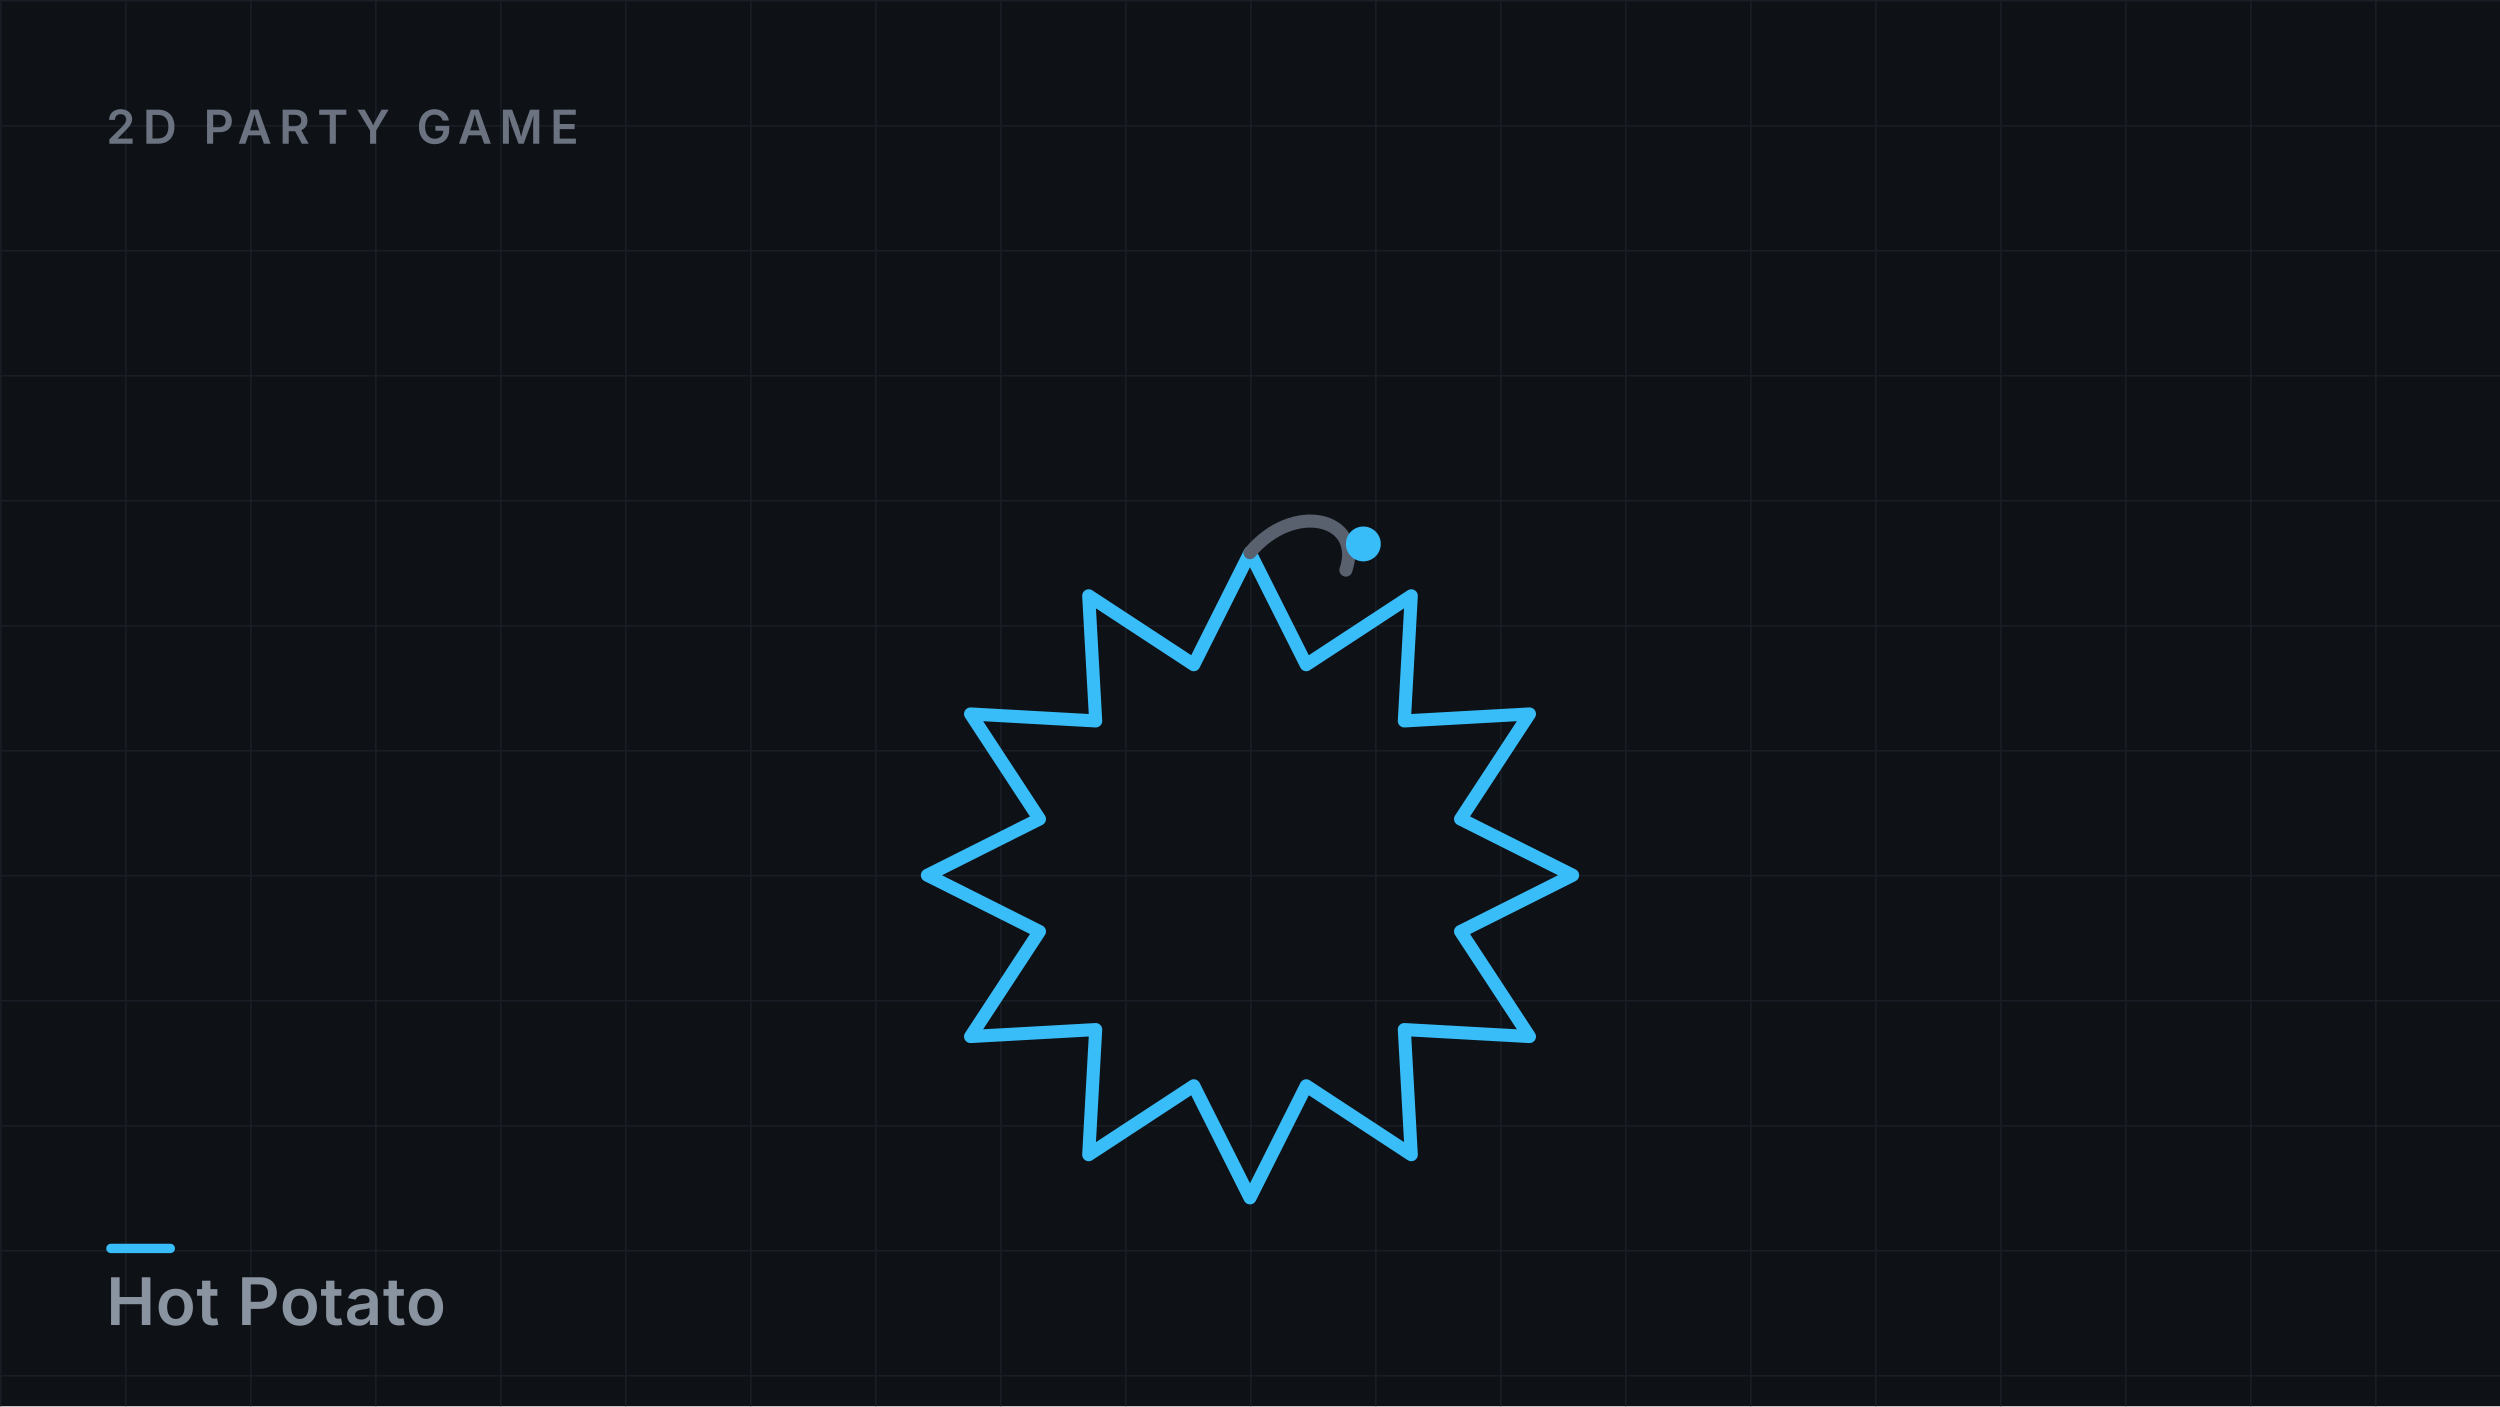
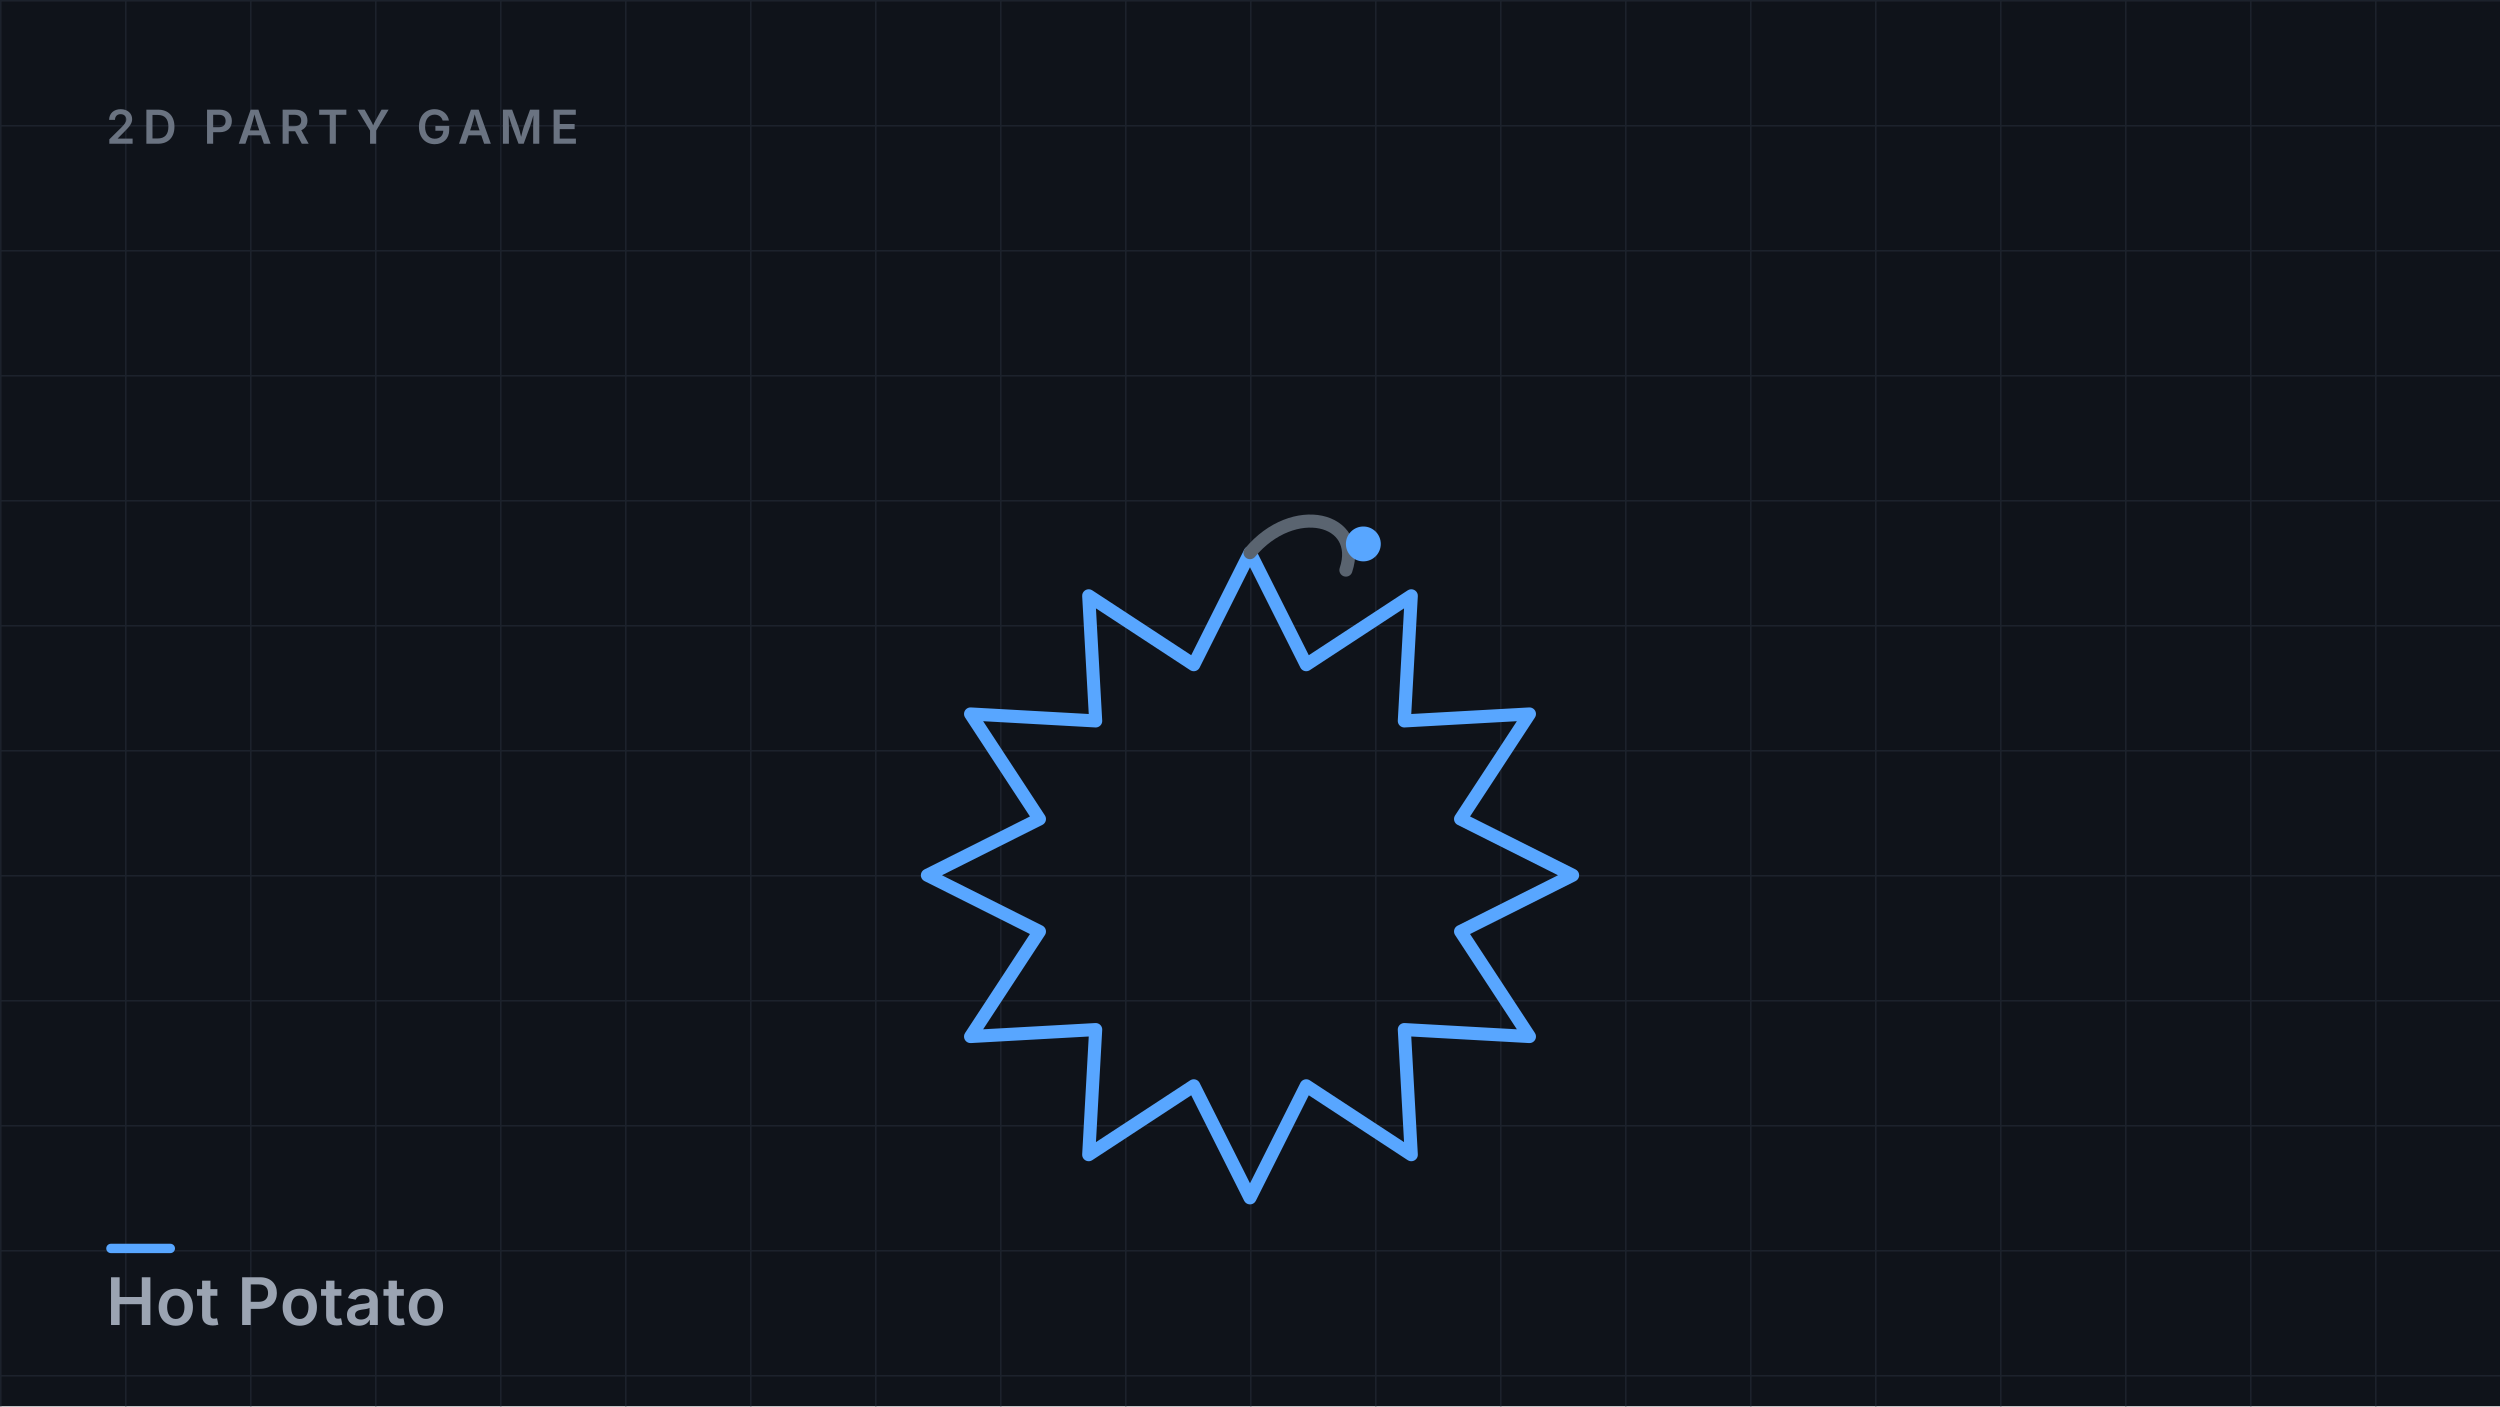
<svg xmlns="http://www.w3.org/2000/svg" viewBox="0 0 800 450" role="img" aria-label="Hot Potato">
  <defs>
    <pattern id="g" width="40" height="40" patternUnits="userSpaceOnUse">
-       <path d="M40 0H0V40" fill="none" stroke="#191E26" stroke-width="1" />
+       <path d="M40 0H0V40" fill="none" stroke="#1C222C" stroke-width="1" />
    </pattern>
  </defs>
-   <rect width="800" height="450" fill="#0E1116" />
+   <rect width="800" height="450" fill="#0F131A" />
  <rect width="800" height="450" fill="url(#g)" />
-   <text x="34" y="46" fill="#6B7280" font-family="Inter, system-ui, sans-serif" font-size="15" font-weight="600" letter-spacing="2.4">2D PARTY GAME</text>
+   <text x="34" y="46" fill="#6A7381" font-family="Inter, system-ui, sans-serif" font-size="15" font-weight="600" letter-spacing="2.4">2D PARTY GAME</text>
  <g transform="translate(260.5 135.0) scale(1.395)">
-     <path d="M100.0 30.0 L112.9 55.7 L137.0 39.9 L135.4 68.6 L164.1 67.0 L148.3 91.1 L174.0 104.0 L148.3 116.9 L164.1 141.0 L135.4 139.4 L137.0 168.1 L112.9 152.3 L100.0 178.0 L87.1 152.3 L63.0 168.1 L64.6 139.4 L35.9 141.0 L51.7 116.9 L26.0 104.0 L51.7 91.1 L35.9 67.0 L64.6 68.6 L63.0 39.9 L87.1 55.7 Z" fill="none" stroke="#38BDF8" stroke-width="3" stroke-linejoin="round" />
-     <path d="M100 30c10-12 26-8 22 4" fill="none" stroke="#59616E" stroke-width="3" stroke-linecap="round" />
-     <circle cx="126" cy="28" r="4" fill="#38BDF8" />
+     <path d="M100.0 30.0 L112.9 55.7 L137.0 39.9 L135.4 68.6 L164.1 67.0 L148.3 91.1 L174.0 104.0 L148.3 116.9 L164.1 141.0 L135.4 139.4 L137.0 168.1 L112.9 152.3 L100.0 178.0 L87.1 152.3 L63.0 168.1 L64.6 139.4 L35.9 141.0 L51.7 116.9 L26.0 104.0 L51.7 91.1 L35.9 67.0 L64.6 68.6 L63.0 39.9 L87.1 55.7 Z" fill="none" stroke="#58A6FF" stroke-width="3" stroke-linejoin="round" />
+     <path d="M100 30c10-12 26-8 22 4" fill="none" stroke="#5A6470" stroke-width="3" stroke-linecap="round" />
+     <circle cx="126" cy="28" r="4" fill="#58A6FF" />
  </g>
-   <rect x="34" y="398" width="22" height="3" rx="1.5" fill="#38BDF8" />
-   <text x="34" y="424" fill="#8A93A0" font-family="Inter, system-ui, sans-serif" font-size="21" font-weight="600" letter-spacing="0.2">Hot Potato</text>
+   <rect x="34" y="398" width="22" height="3" rx="1.5" fill="#58A6FF" />
+   <text x="34" y="424" fill="#9BA4B2" font-family="Inter, system-ui, sans-serif" font-size="21" font-weight="600" letter-spacing="0.2">Hot Potato</text>
</svg>
